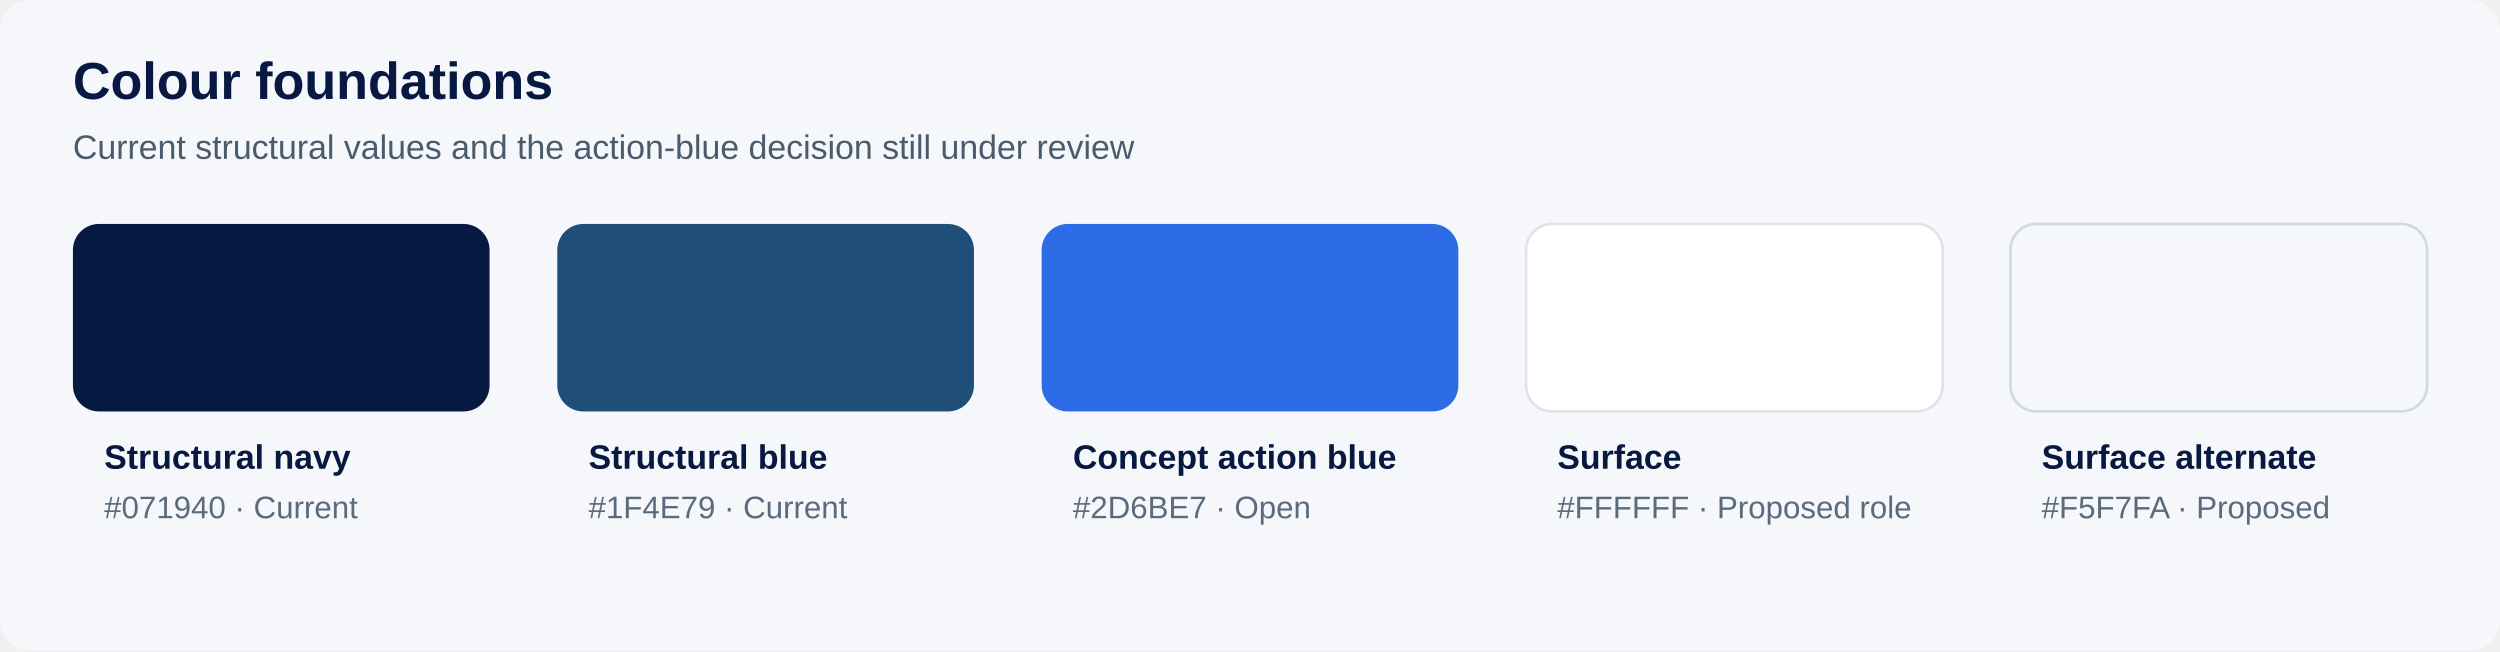
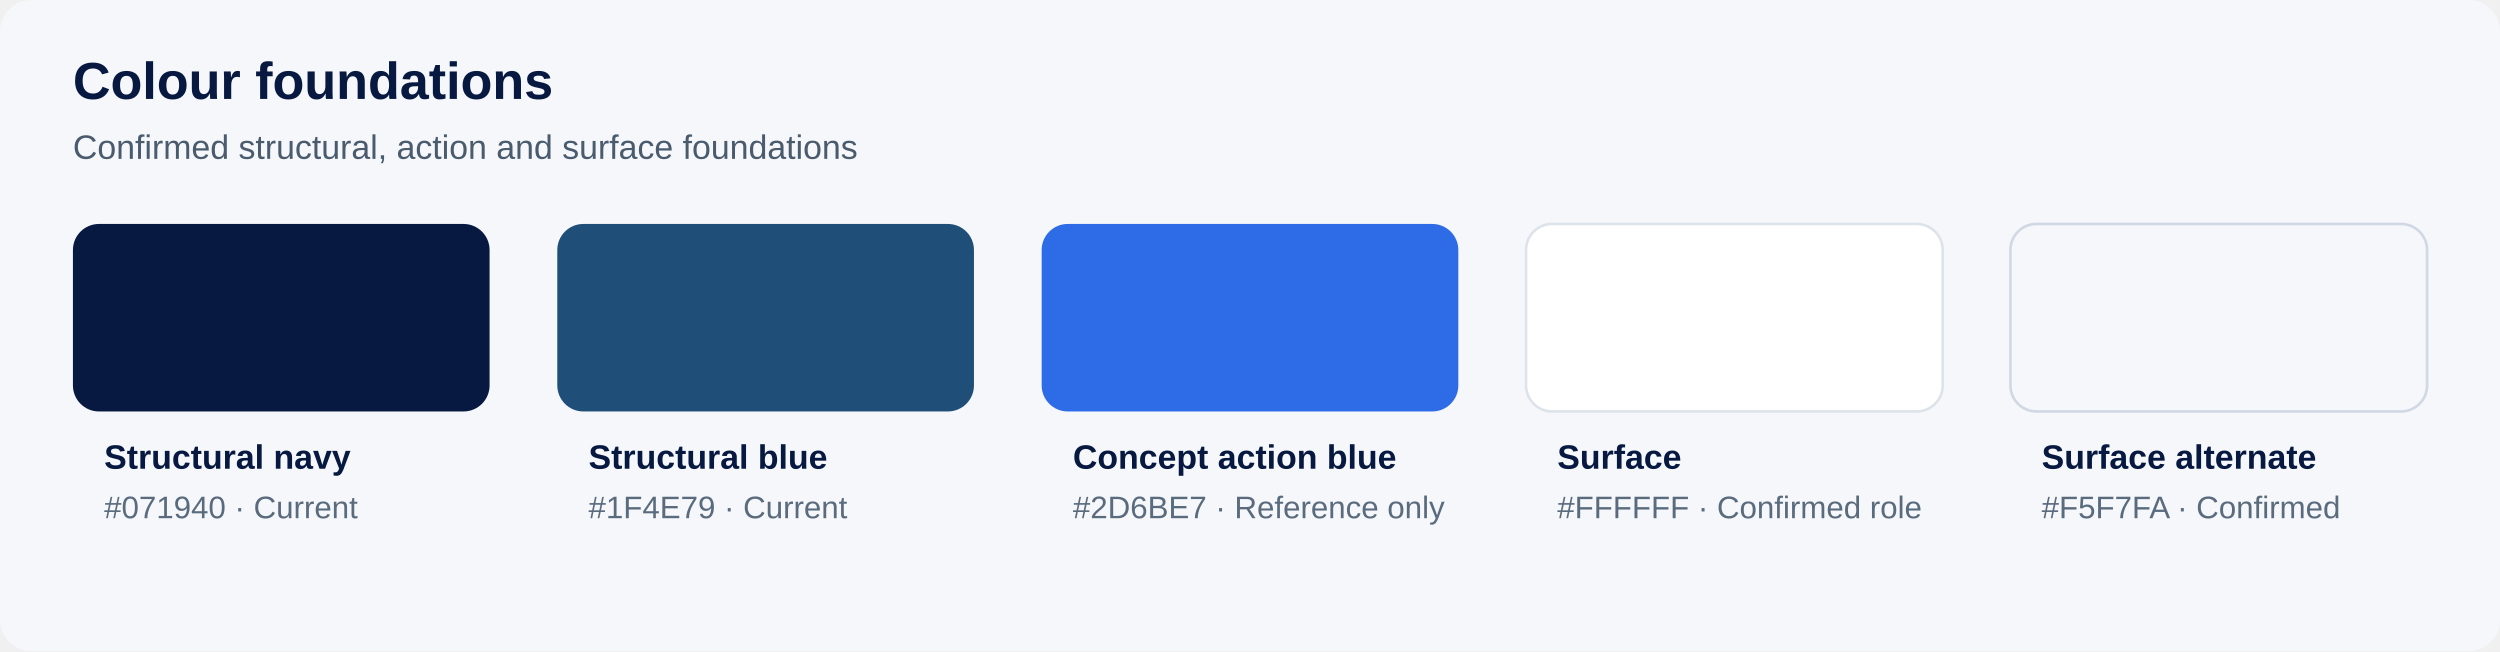
<svg xmlns="http://www.w3.org/2000/svg" width="960" height="250" viewBox="0 0 960 250" role="img" aria-labelledby="title desc">
  <rect width="960" height="250" rx="12" fill="#f5f7fa" />
  <g font-family="Segoe UI, Arial, sans-serif">
    <text x="28" y="38" fill="#071940" font-size="20" font-weight="700">Colour foundations</text>
-     <text x="28" y="61" fill="#4a5b6e" font-size="13">Current structural values and the action-blue decision still under review</text>
+     <text x="28" y="61" fill="#4a5b6e" font-size="13">Confirmed structural, action and surface foundations</text>
    <g transform="translate(28 86)">
      <rect width="160" height="72" rx="10" fill="#071940" />
      <text x="12" y="94" fill="#071940" font-size="13" font-weight="700">Structural navy</text>
      <text x="12" y="113" fill="#5a6b7d" font-size="12">#071940 · Current</text>
    </g>
    <g transform="translate(214 86)">
      <rect width="160" height="72" rx="10" fill="#1f4e79" />
      <text x="12" y="94" fill="#071940" font-size="13" font-weight="700">Structural blue</text>
      <text x="12" y="113" fill="#5a6b7d" font-size="12">#1F4E79 · Current</text>
    </g>
    <g transform="translate(400 86)">
      <rect width="160" height="72" rx="10" fill="#2d6be7" />
      <text x="12" y="94" fill="#071940" font-size="13" font-weight="700">Concept action blue</text>
-       <text x="12" y="113" fill="#5a6b7d" font-size="12">#2D6BE7 · Open</text>
+       <text x="12" y="113" fill="#5a6b7d" font-size="12">#2D6BE7 · Reference only</text>
    </g>
    <g transform="translate(586 86)">
      <rect width="160" height="72" rx="10" fill="#ffffff" stroke="#dde3ea" />
      <text x="12" y="94" fill="#071940" font-size="13" font-weight="700">Surface</text>
-       <text x="12" y="113" fill="#5a6b7d" font-size="12">#FFFFFF · Proposed role</text>
+       <text x="12" y="113" fill="#5a6b7d" font-size="12">#FFFFFF · Confirmed role</text>
    </g>
    <g transform="translate(772 86)">
      <rect width="160" height="72" rx="10" fill="#f5f7fa" stroke="#cfd8e3" />
      <text x="12" y="94" fill="#071940" font-size="13" font-weight="700">Surface alternate</text>
-       <text x="12" y="113" fill="#5a6b7d" font-size="12">#F5F7FA · Proposed</text>
+       <text x="12" y="113" fill="#5a6b7d" font-size="12">#F5F7FA · Confirmed</text>
    </g>
  </g>
</svg>
